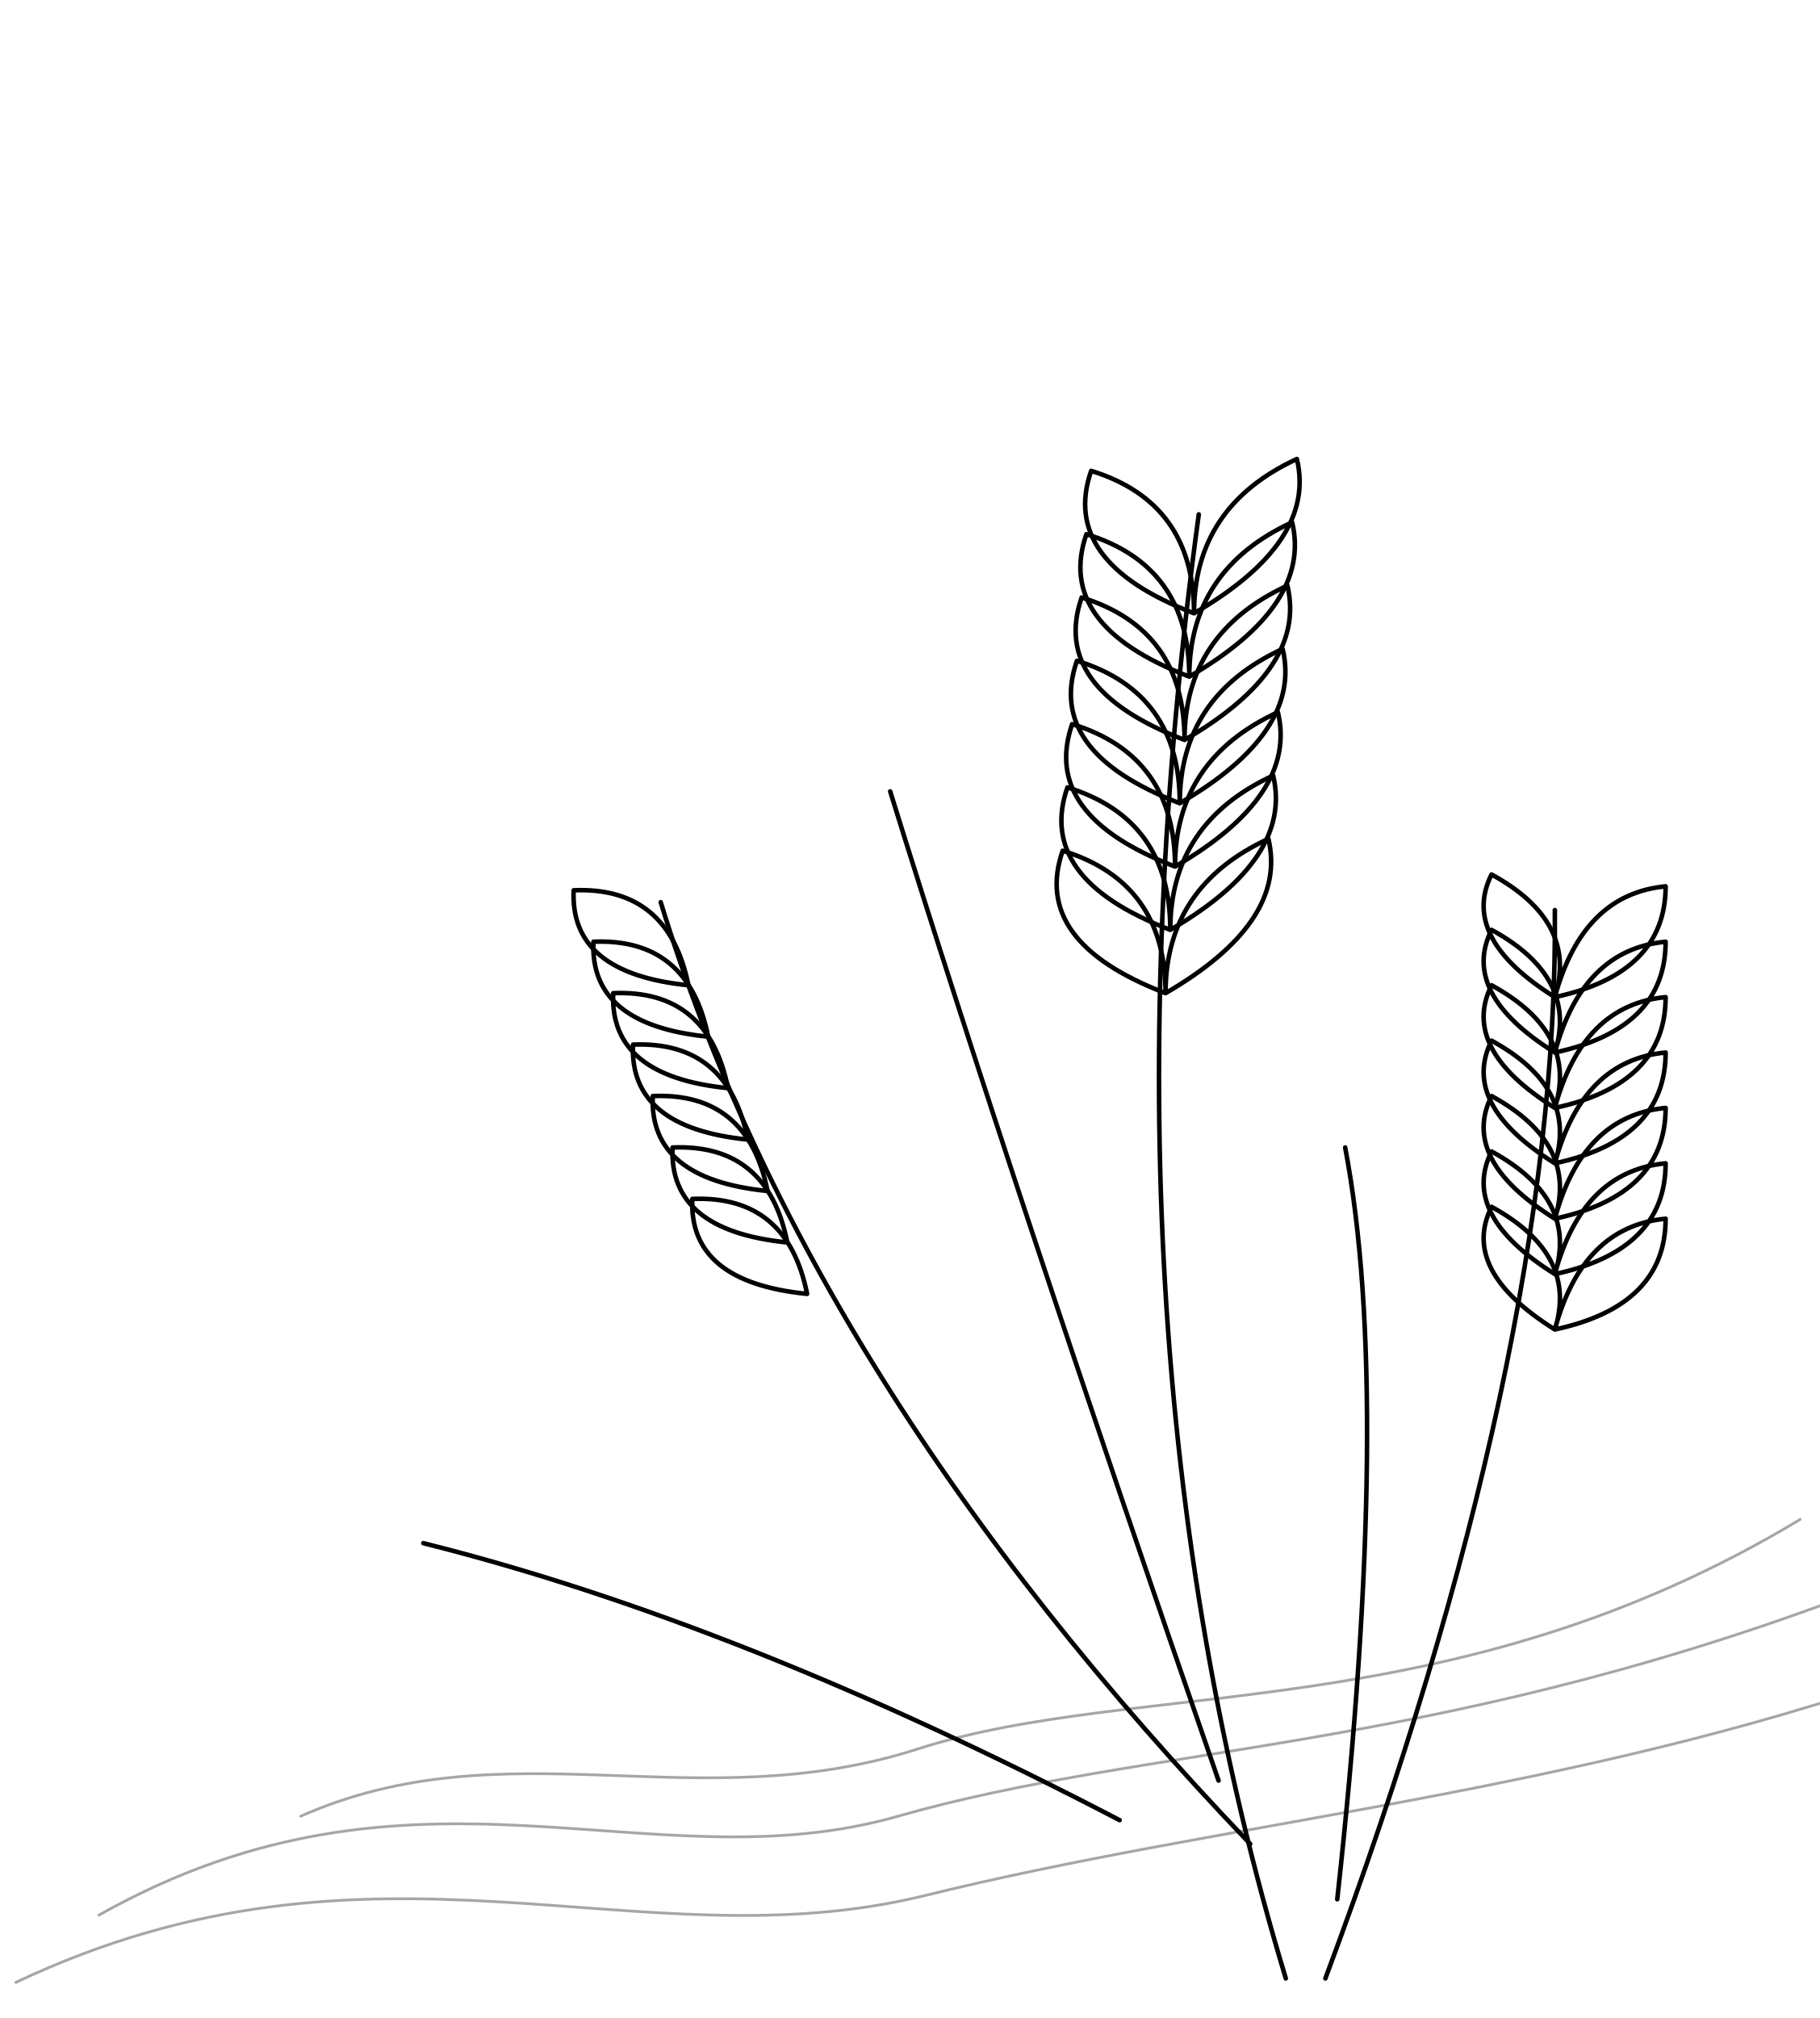
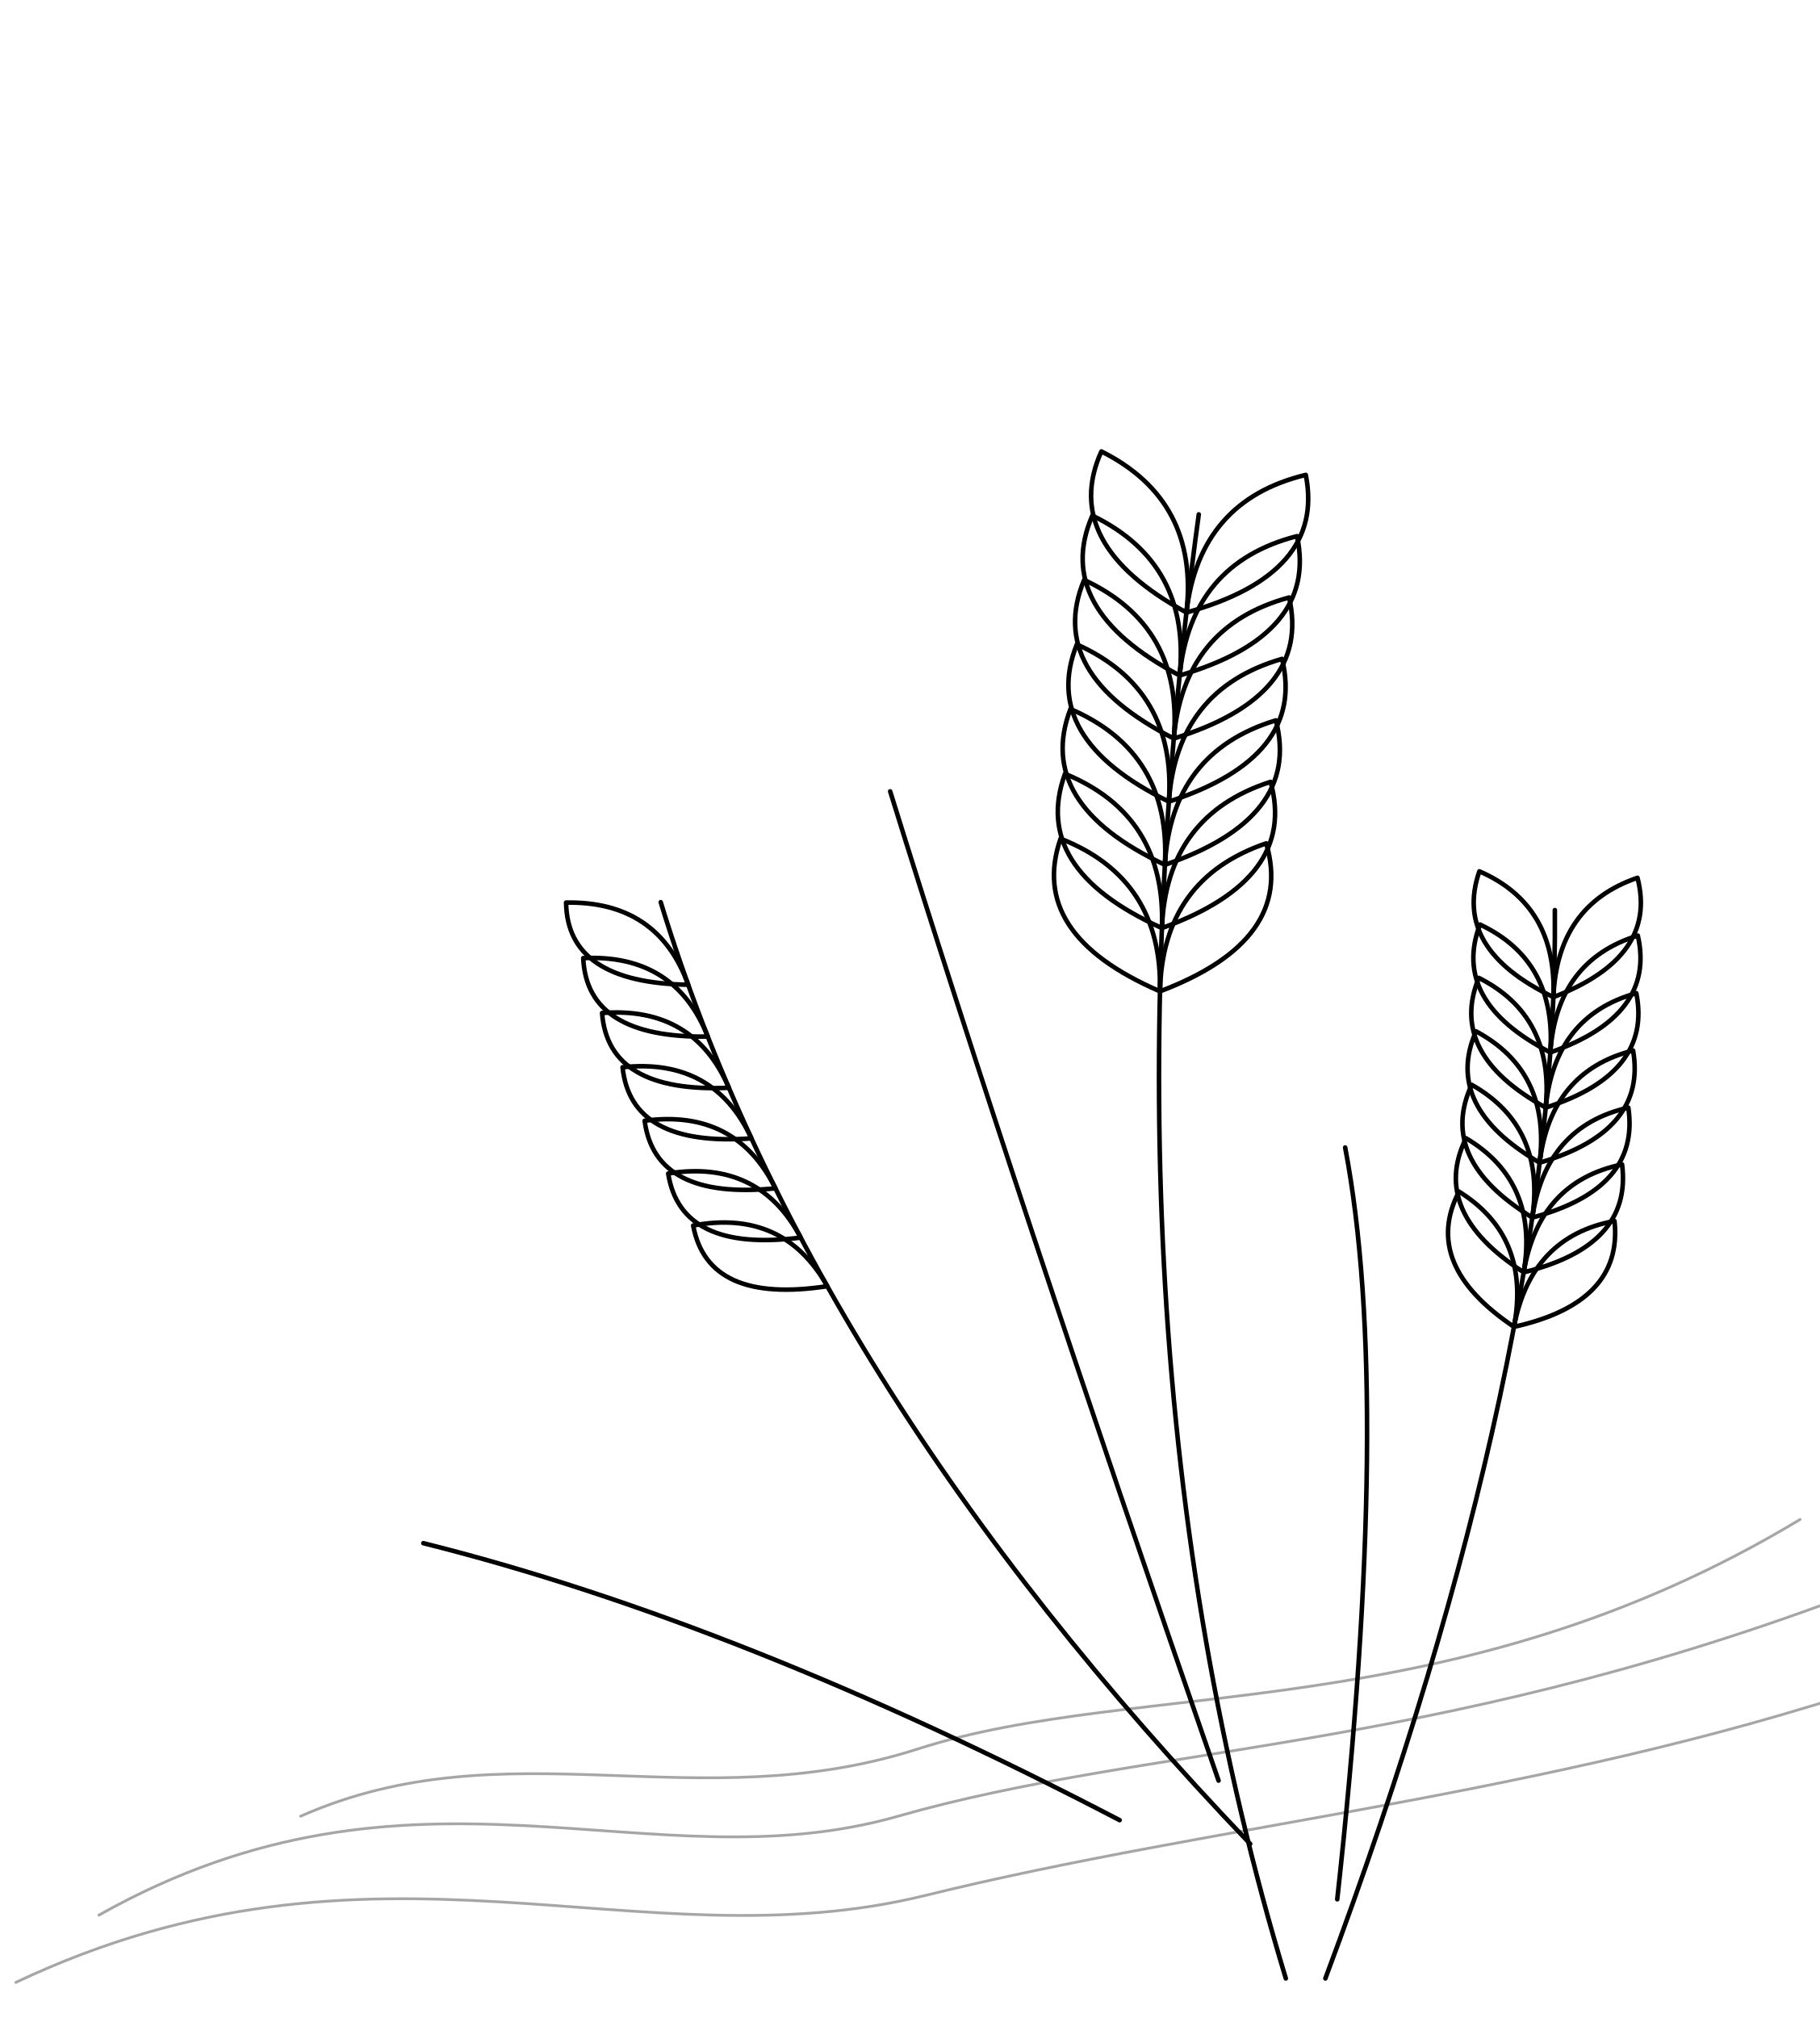
<svg xmlns="http://www.w3.org/2000/svg" viewBox="0 0 460 510" fill="none" stroke="currentColor" stroke-width="1.15" stroke-linecap="round" stroke-linejoin="round">
  <g class="contours" opacity=".35" stroke-width=".7">
    <path d="M25 484c80-45 139-7 202-25s133-16 238-55M4 501c91-43 157-4 230-22s156-25 240-53M76 459c52-23 100 1 156-17s135-5 223-58" />
  </g>
  <g class="botanical">
-     <path d="M325 500Q275 335 303 130M316 466Q204 349 167 228M335 500Q394 342 393 230M308 450Q256 300 225 200M338 480Q352 353 340 290M283 460Q187 410 107 390" />
-     <path d="M301.8 155q-34-13-26-36 26 8 26 36q31-18 26-39-26 12-26 39M174 249q-30-3-29-24 24-1 29 24M393 252q-24-15-16-31 22 12 16 31q28-6 28-28-21 2-28 28" />
-     <path d="M300.6 171q-34-13-26-36 26 8 26 36q31-18 26-39-26 12-26 39M179 262q-30-3-29-24 24-1 29 24M393 266q-24-15-16-31 22 12 16 31q28-6 28-28-21 2-28 28" />
-     <path d="M299.4 187q-34-13-26-36 26 8 26 36q31-18 26-39-26 12-26 39M184 275q-30-3-29-24 24-1 29 24M393 280q-24-15-16-31 22 12 16 31q28-6 28-28-21 2-28 28" />
-     <path d="M298.2 203q-34-13-26-36 26 8 26 36q31-18 26-39-26 12-26 39M189 288q-30-3-29-24 24-1 29 24M393 294q-24-15-16-31 22 12 16 31q28-6 28-28-21 2-28 28" />
-     <path d="M297 219q-34-13-26-36 26 8 26 36q31-18 26-39-26 12-26 39M194 301q-30-3-29-24 24-1 29 24M393 308q-24-15-16-31 22 12 16 31q28-6 28-28-21 2-28 28" />
-     <path d="M295.8 235q-34-13-26-36 26 8 26 36q31-18 26-39-26 12-26 39M199 314q-30-3-29-24 24-1 29 24M393 322q-24-15-16-31 22 12 16 31q28-6 28-28-21 2-28 28" />
-     <path d="M294.6 251q-34-13-26-36 26 8 26 36q31-18 26-39-26 12-26 39M204 327q-30-3-29-24 24-1 29 24M393 336q-24-15-16-31 22 12 16 31q28-6 28-28-21 2-28 28" />
+     <g class="stems">
+       <path d="M325 500 Q275 335 303 130 M316 466 Q204 349 167 228 M335 500 Q394 342 393 230 M308 450 Q256 300 225 200 M338 480 Q352 353 340 290 M283 460 Q187 410 107 390" />
+     </g>
+     <g class="leaves">
+       <path d="M299.881 154.804 Q267.861 137.359 278.384 114.087 Q303.131 126.49 299.881 154.804" />
+       <path d="M299.881 154.804 Q335.02 145.068 330.045 120.017 Q303.131 126.49 299.881 154.804" />
+       <path d="M298.169 170.712 Q265.904 153.724 276.095 130.305 Q301.016 142.355 298.169 170.712" />
+       <path d="M298.169 170.712 Q333.166 160.477 327.835 135.499 Q301.016 142.355 298.169 170.712" />
+       <path d="M296.686 186.643 Q264.177 170.129 274.023 146.563 Q299.118 158.247 296.686 186.643" />
+       <path d="M296.686 186.643 Q331.53 175.897 325.834 151 Q299.118 158.247 296.686 186.643" />
+       <path d="M295.441 202.595 Q262.686 186.572 272.177 162.86 Q297.445 174.165 295.441 202.595" />
+       <path d="M295.441 202.595 Q330.119 191.325 324.048 166.517 Q297.445 174.165 295.441 202.595" />
+       <path d="M294.439 218.563 Q261.44 203.049 270.563 179.194 Q296.003 190.106 294.439 218.563" />
+       <path d="M294.439 218.563 Q328.938 206.758 322.485 182.047 Q296.003 190.106 294.439 218.563" />
+       <path d="M293.687 234.545 Q260.446 219.558 269.189 195.56 Q294.798 206.067 293.687 234.545" />
+       <path d="M293.687 234.545 Q327.995 222.193 321.149 197.588 Q294.798 206.067 293.687 234.545" />
+       <path d="M293.194 250.537 Q259.712 236.095 268.061 211.958 Q293.839 222.045 293.194 250.537" />
+       <path d="M293.194 250.537 Q327.295 237.626 320.048 213.136 Q293.839 222.045 293.194 250.537" />
+       <path d="M173.951 248.871 Q143.383 248.406 143.083 228.106 Q166.323 227.703 173.951 248.871" />
+       <path d="M178.896 261.968 Q148.328 262.425 147.416 242.143 Q170.633 241.04 178.896 261.968" />
+       <path d="M184.228 274.912 Q153.687 276.265 152.181 256.018 Q175.356 254.235 184.228 274.912" />
+       <path d="M189.931 287.697 Q159.44 289.916 157.361 269.72 Q180.476 267.28 189.931 287.697" />
+       <path d="M195.989 300.318 Q165.571 303.373 162.938 283.241 Q185.977 280.169 195.989 300.318" />
+       <path d="M202.385 312.771 Q172.058 316.631 168.893 296.576 Q191.843 292.894 202.385 312.771" />
+       <path d="M209.103 325.054 Q178.885 329.687 175.208 309.72 Q198.056 305.452 209.103 325.054" />
+       <path d="M392.636 251.995 Q367.116 239.778 373.924 220.201 Q393.589 228.764 392.636 251.995" />
+       <path d="M392.636 251.995 Q419.072 241.91 413.89 221.841 Q393.589 228.764 392.636 251.995" />
+       <path d="M391.858 265.973 Q366.701 253.025 374.071 233.652 Q393.481 242.779 391.858 265.973" />
+       <path d="M391.858 265.973 Q418.574 256.654 413.973 236.444 Q393.481 242.779 391.858 265.973" />
+       <path d="M390.692 279.923 Q365.89 266.307 373.777 247.138 Q392.935 256.782 390.692 279.923" />
+       <path d="M390.692 279.923 Q417.647 271.324 413.59 250.998 Q392.935 256.782 390.692 279.923" />
+       <path d="M389.165 293.84 Q364.711 279.609 373.072 260.643 Q391.985 270.761 389.165 293.84" />
+       <path d="M389.165 293.84 Q416.327 285.915 412.777 265.494 Q391.985 270.761 389.165 293.84" />
+       <path d="M387.304 307.715 Q363.187 292.92 371.987 274.154 Q390.659 284.708 387.304 307.715" />
+       <path d="M387.304 307.715 Q414.643 300.424 411.568 279.925 Q390.659 284.708 387.304 307.715" />
+       <path d="M385.133 321.545 Q361.341 306.231 370.546 287.66 Q388.985 298.617 385.133 321.545" />
+       <path d="M385.133 321.545 Q412.622 314.848 409.993 294.288 Q388.985 298.617 385.133 321.545" />
+       <path d="M382.671 335.327 Q359.195 319.534 368.774 301.153 Q386.988 312.481 382.671 335.327" />
+       <path d="M382.671 335.327 Q410.291 329.188 408.079 308.579 Q386.988 312.481 382.671 335.327" />
+     </g>
  </g>
</svg>
